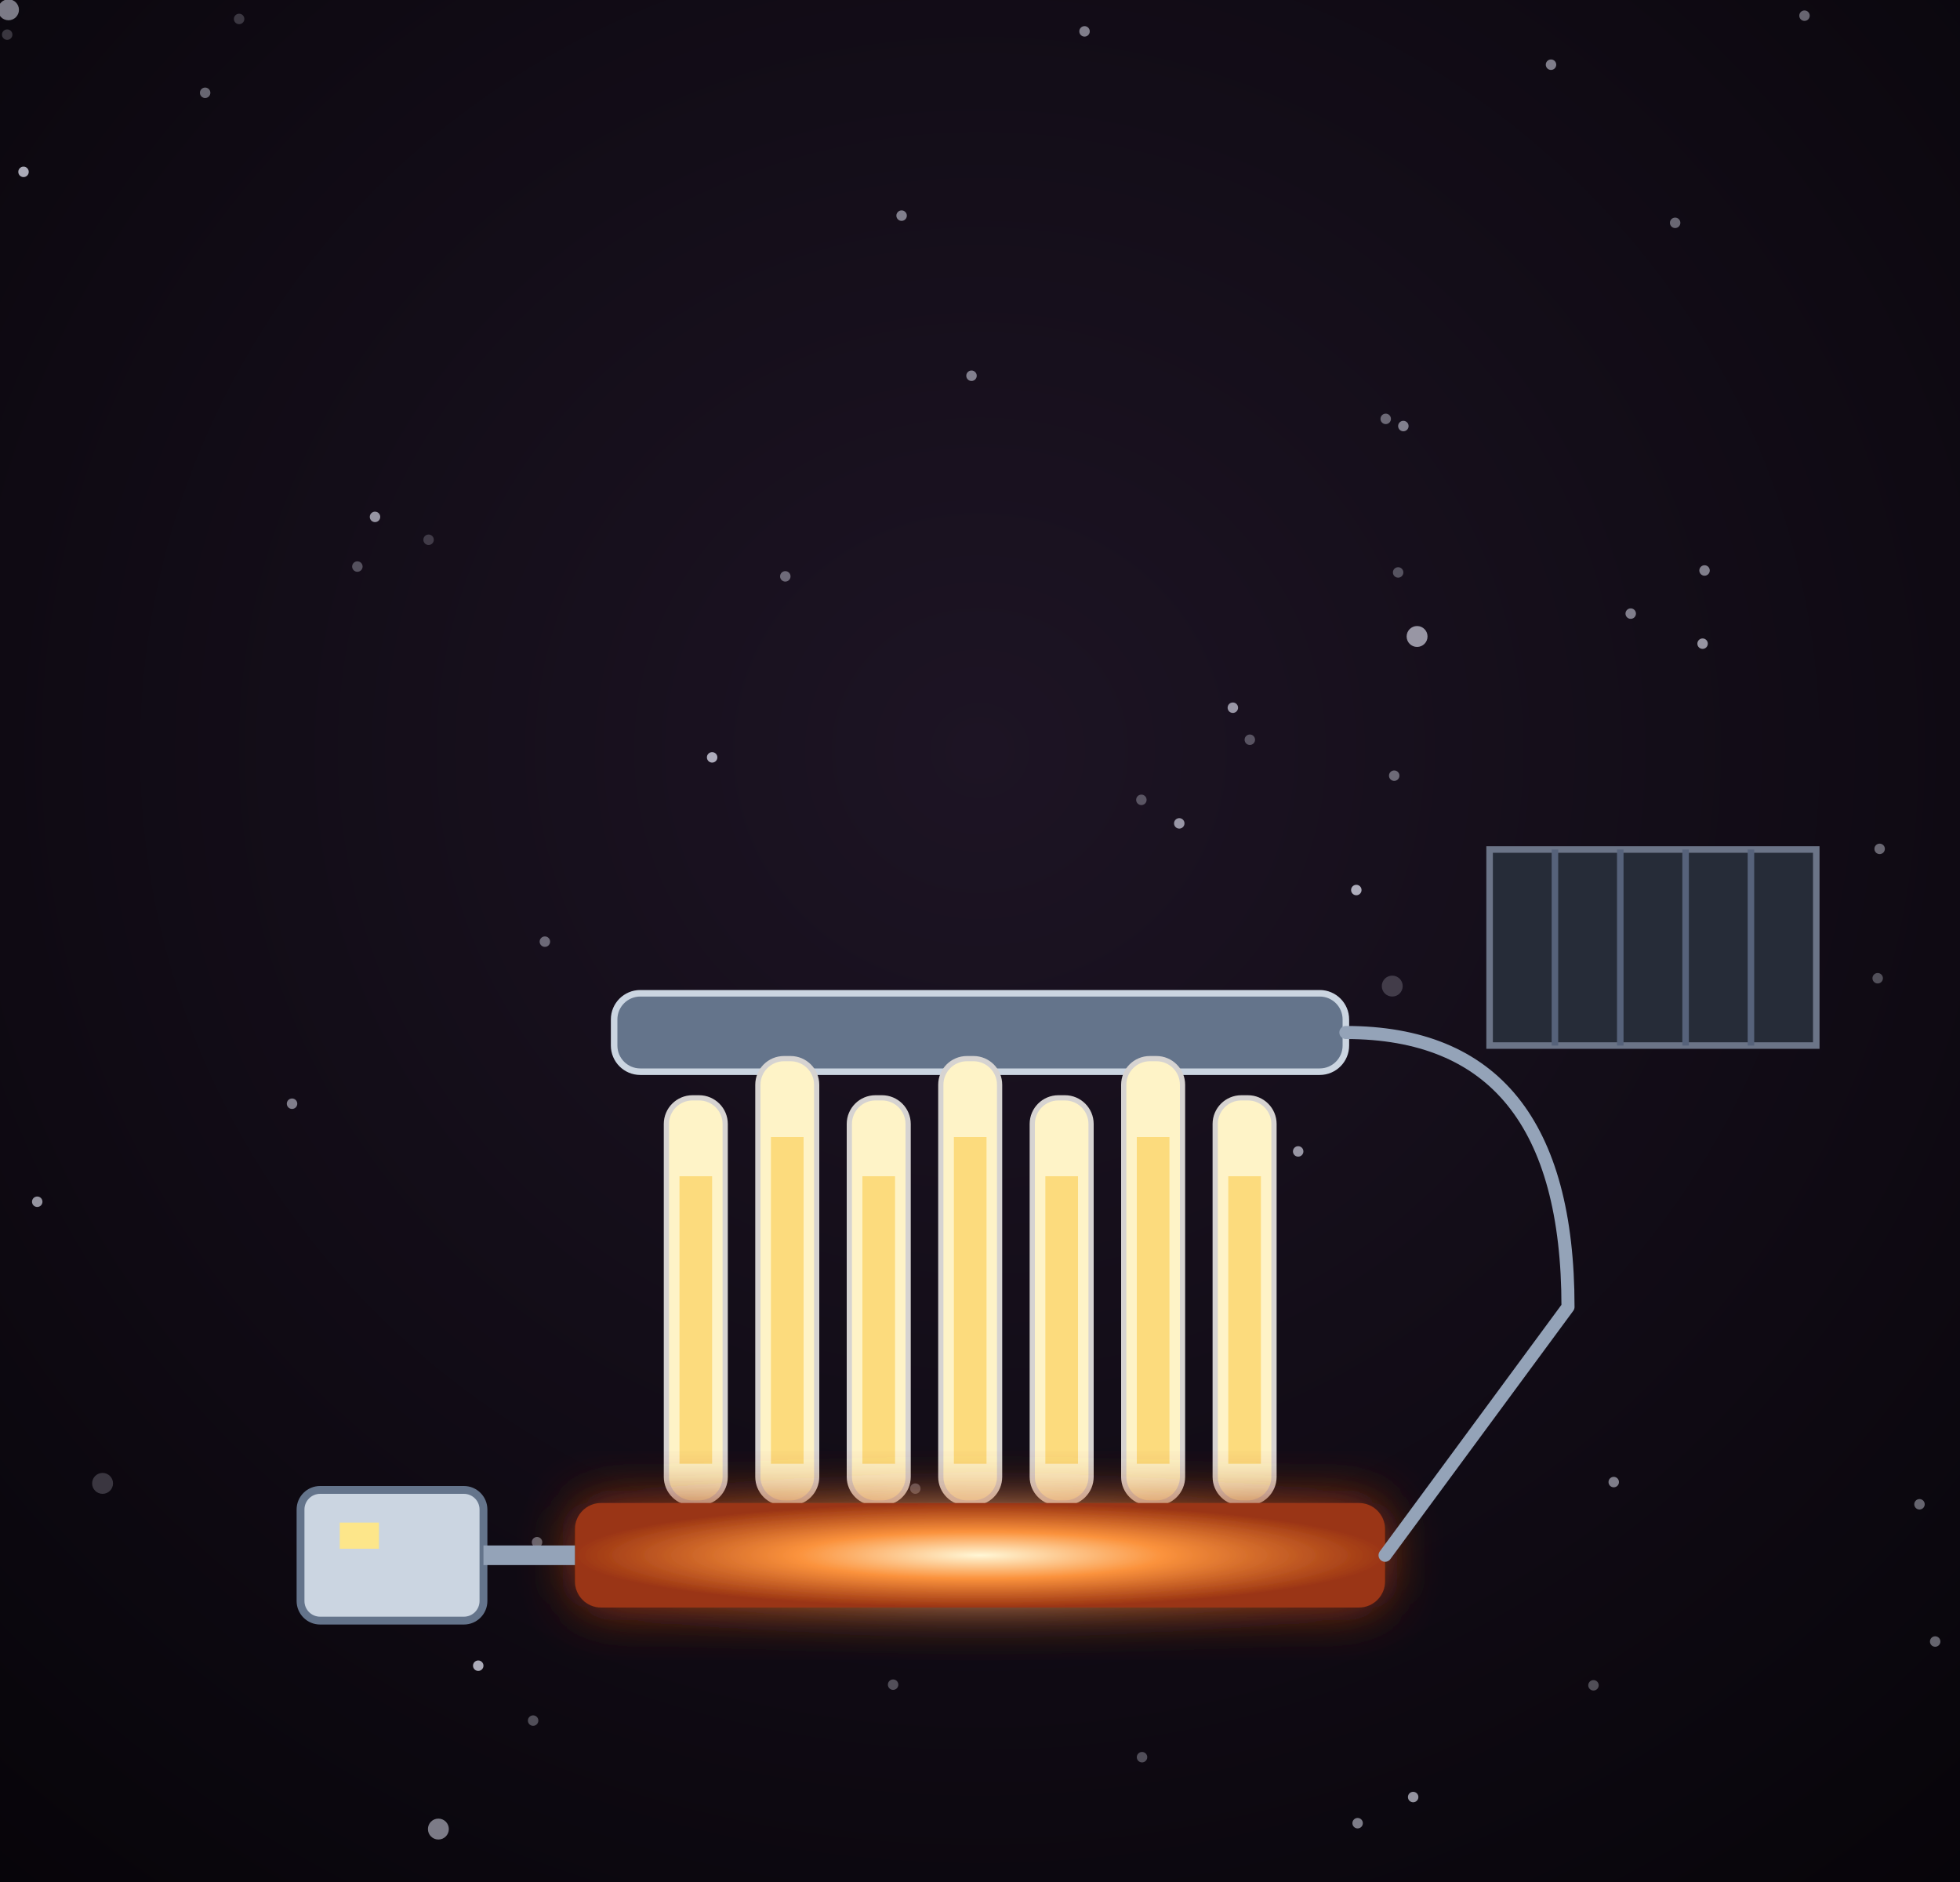
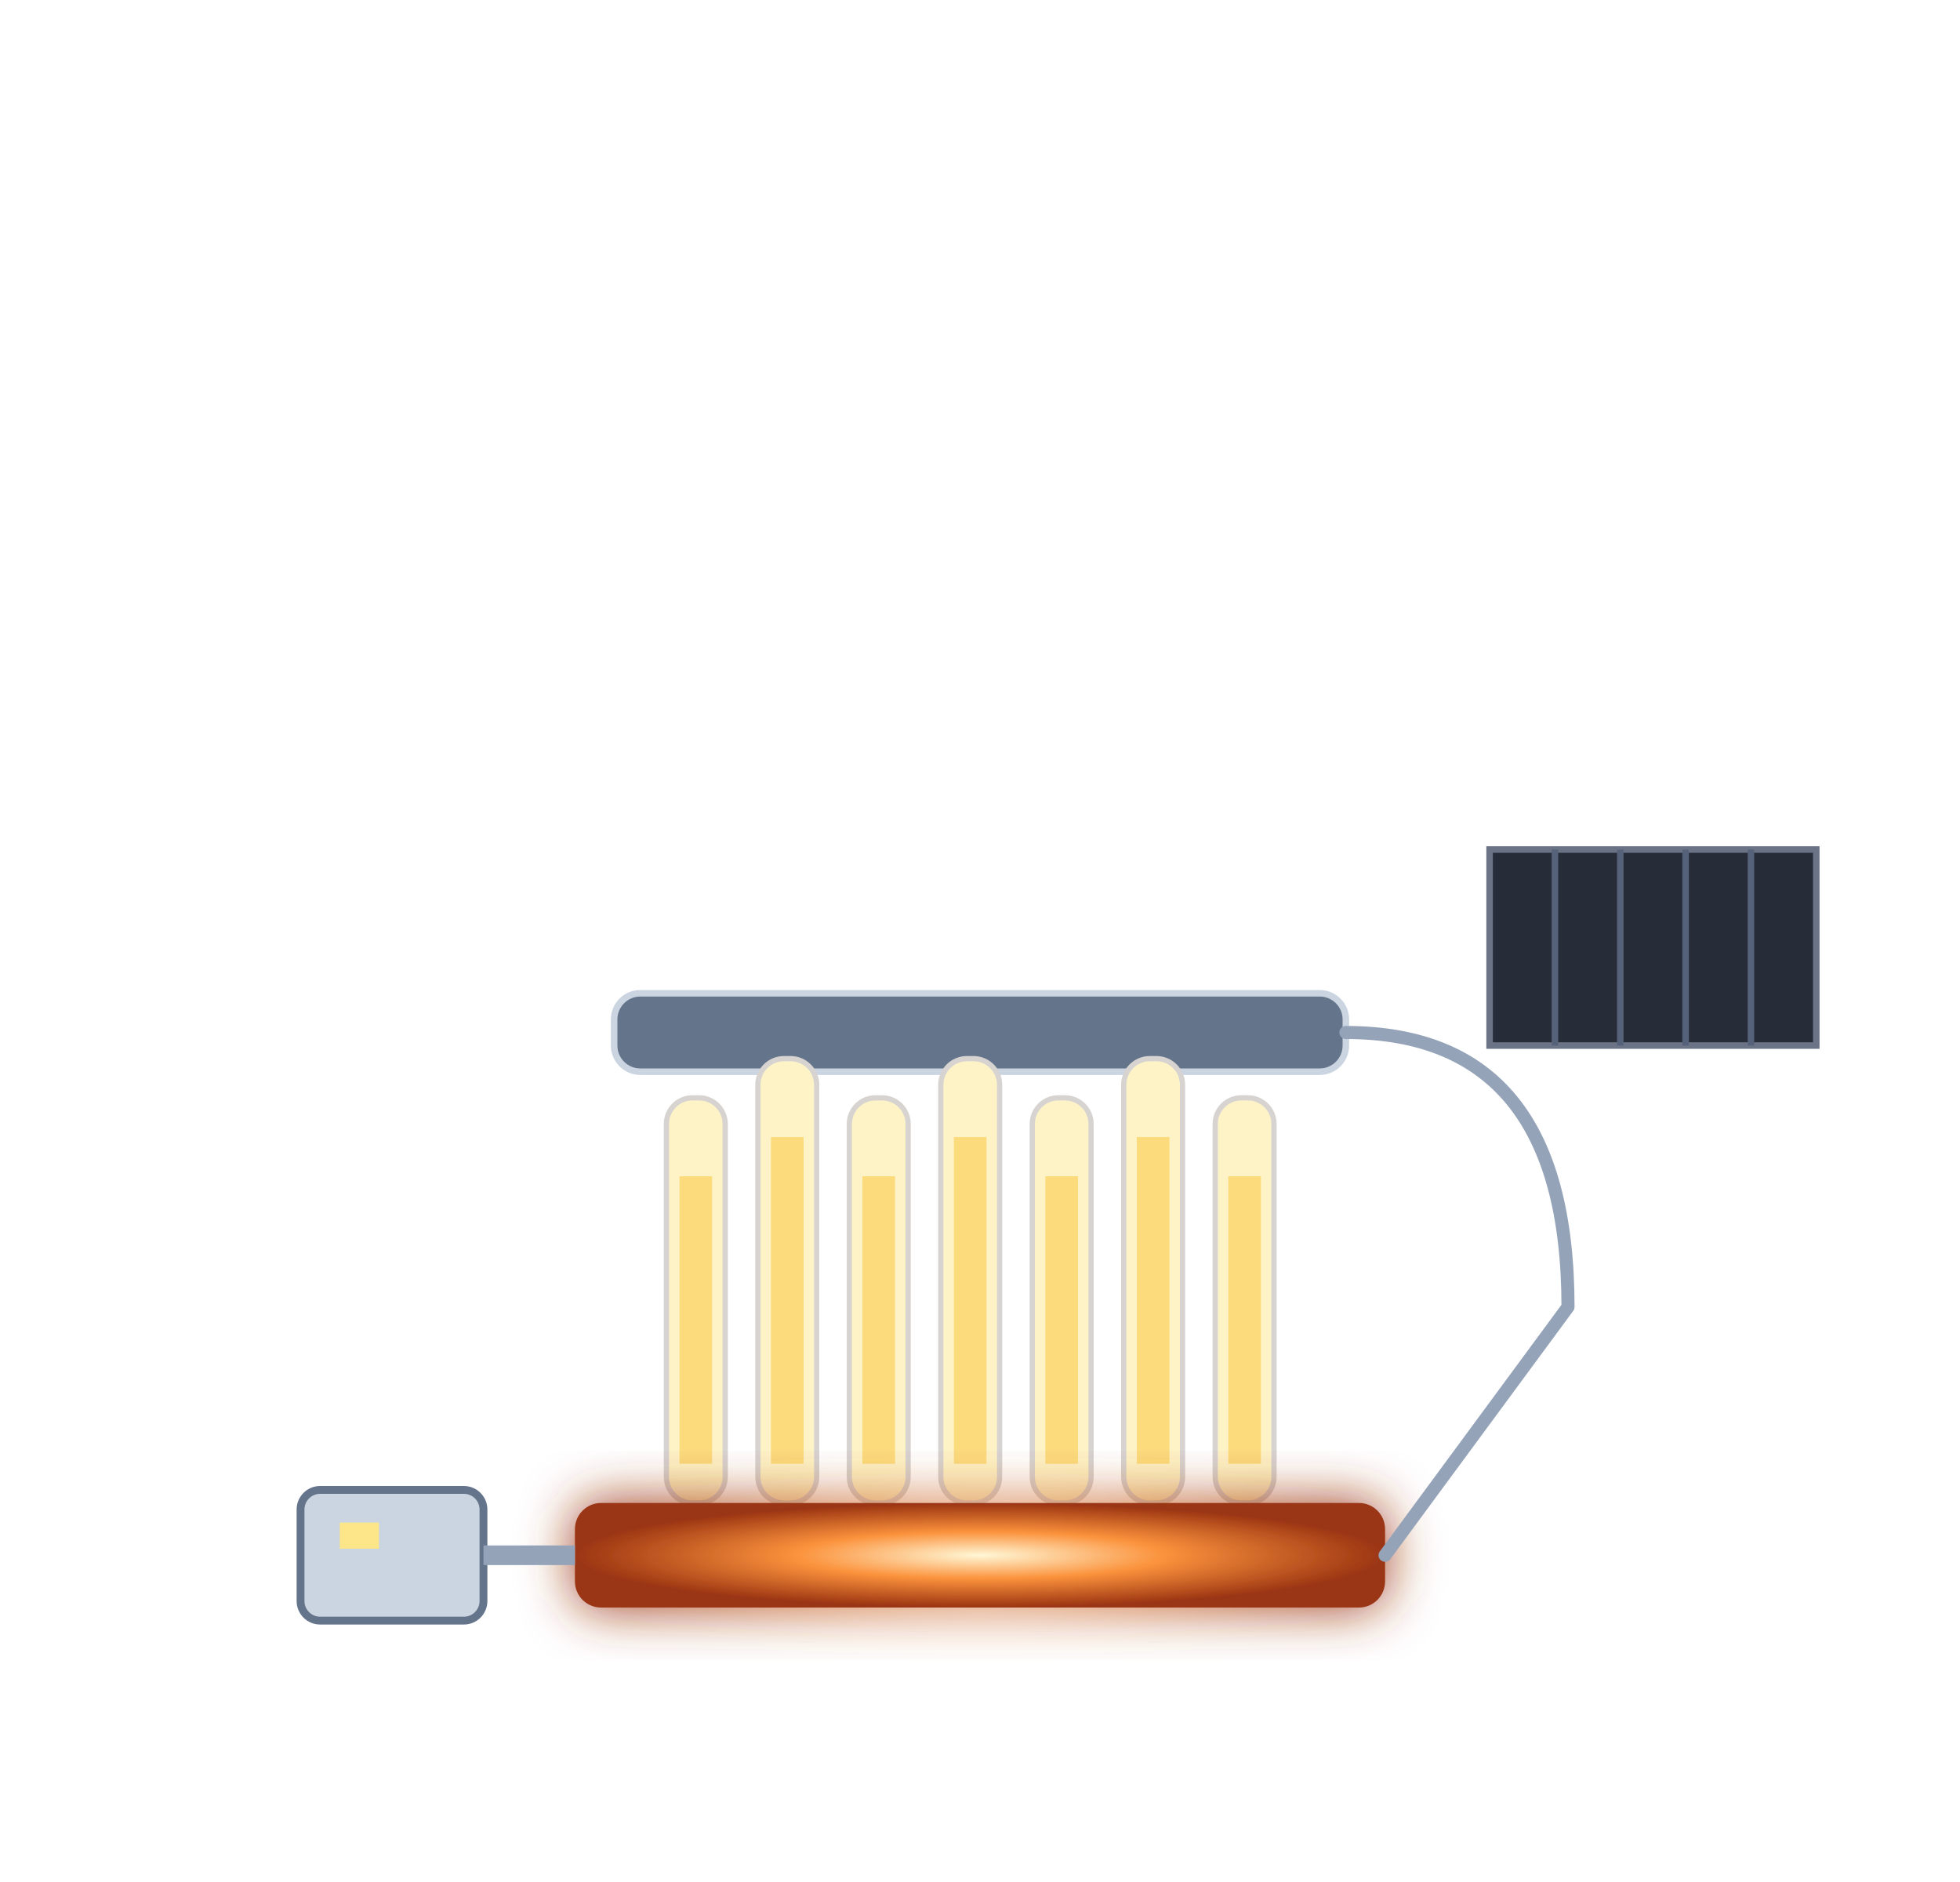
<svg xmlns="http://www.w3.org/2000/svg" viewBox="0 0 300 288" width="300" height="288">
  <defs>
    <filter id="glow" x="-50%" y="-50%" width="200%" height="200%">
      <feGaussianBlur stdDeviation="4" result="b" />
      <feMerge>
        <feMergeNode in="b" />
        <feMergeNode in="SourceGraphic" />
      </feMerge>
    </filter>
    <filter id="soft" x="-50%" y="-50%" width="200%" height="200%">
      <feGaussianBlur stdDeviation="9" />
    </filter>
    <radialGradient id="bg" cx="50%" cy="40%" r="85%">
      <stop offset="0%" stop-color="#1d1424" />
      <stop offset="100%" stop-color="#050307" />
    </radialGradient>
    <linearGradient id="am" x1="0" y1="0" x2="1" y2="0">
      <stop offset="0" stop-color="#4b5563" stop-opacity="1" />
      <stop offset="0.45" stop-color="#d1d5db" stop-opacity="1" />
      <stop offset="1" stop-color="#374151" stop-opacity="1" />
    </linearGradient>
    <radialGradient id="hp" cx="50%" cy="50%" r="50%">
      <stop offset="0" stop-color="#fff7d6" stop-opacity="1" />
      <stop offset="0.45" stop-color="#fb923c" stop-opacity="1" />
      <stop offset="1" stop-color="#9a3412" stop-opacity="1" />
    </radialGradient>
    <linearGradient id="shHull" x1="0" y1="0" x2="1" y2="0">
      <stop offset="0" stop-color="#e3e7ee" stop-opacity="1" />
      <stop offset="0.45" stop-color="#9aa3b2" stop-opacity="1" />
      <stop offset="1" stop-color="#3b424f" stop-opacity="1" />
    </linearGradient>
    <radialGradient id="shTank" cx="35%" cy="35%" r="70%">
      <stop offset="0" stop-color="#f4f6fa" stop-opacity="1" />
      <stop offset="0.55" stop-color="#a7b0be" stop-opacity="1" />
      <stop offset="1" stop-color="#4b5260" stop-opacity="1" />
    </radialGradient>
    <linearGradient id="shRad" x1="0" y1="0" x2="0" y2="1">
      <stop offset="0" stop-color="#3a4252" stop-opacity="1" />
      <stop offset="1" stop-color="#262c38" stop-opacity="1" />
    </linearGradient>
    <linearGradient id="shPv" x1="0" y1="0" x2="0" y2="1">
      <stop offset="0" stop-color="#1e3a8a" stop-opacity="1" />
      <stop offset="1" stop-color="#172554" stop-opacity="1" />
    </linearGradient>
  </defs>
-   <rect width="300" height="288" fill="url(#bg)" />
-   <circle cx="31.4" cy="14.2" r="0.8" fill="#eef0ff" opacity="0.4" />
-   <circle cx="216.3" cy="275" r="0.8" fill="#eef0ff" opacity="0.6" />
-   <circle cx="214.8" cy="65.2" r="0.8" fill="#eef0ff" opacity="0.5" />
-   <circle cx="212.1" cy="64.1" r="0.8" fill="#eef0ff" opacity="0.4" />
-   <circle cx="82.2" cy="236" r="0.8" fill="#eef0ff" opacity="0.4" />
-   <circle cx="54.7" cy="86.7" r="0.8" fill="#eef0ff" opacity="0.3" />
-   <circle cx="81.6" cy="263.3" r="0.8" fill="#eef0ff" opacity="0.3" />
-   <circle cx="3.6" cy="26.3" r="0.8" fill="#eef0ff" opacity="0.7" />
-   <circle cx="216.9" cy="97.4" r="1.6" fill="#eef0ff" opacity="0.6" />
-   <circle cx="140.1" cy="227.8" r="0.8" fill="#eef0ff" opacity="0.3" />
-   <circle cx="180.5" cy="126" r="0.8" fill="#eef0ff" opacity="0.6" />
-   <circle cx="1.3" cy="1.5" r="1.6" fill="#eef0ff" opacity="0.5" />
-   <circle cx="287.4" cy="149.7" r="0.8" fill="#eef0ff" opacity="0.3" />
-   <circle cx="213.1" cy="150.9" r="1.6" fill="#eef0ff" opacity="0.2" />
-   <circle cx="207.8" cy="279" r="0.8" fill="#eef0ff" opacity="0.5" />
-   <circle cx="123.6" cy="220.9" r="0.8" fill="#eef0ff" opacity="0.6" />
-   <circle cx="1.1" cy="5.3" r="0.8" fill="#eef0ff" opacity="0.2" />
-   <circle cx="136.7" cy="257.8" r="0.8" fill="#eef0ff" opacity="0.3" />
-   <circle cx="148.7" cy="57.5" r="0.8" fill="#eef0ff" opacity="0.5" />
-   <circle cx="44.7" cy="168.9" r="0.8" fill="#eef0ff" opacity="0.5" />
-   <circle cx="287.7" cy="129.9" r="0.8" fill="#eef0ff" opacity="0.4" />
-   <circle cx="262.7" cy="139.4" r="0.8" fill="#eef0ff" opacity="0.5" />
-   <circle cx="243.9" cy="257.9" r="0.8" fill="#eef0ff" opacity="0.3" />
-   <circle cx="260.9" cy="87.3" r="0.8" fill="#eef0ff" opacity="0.5" />
-   <circle cx="65.6" cy="82.6" r="0.8" fill="#eef0ff" opacity="0.2" />
-   <circle cx="198.7" cy="176.2" r="0.8" fill="#eef0ff" opacity="0.6" />
-   <circle cx="256.4" cy="34.1" r="0.8" fill="#eef0ff" opacity="0.4" />
-   <circle cx="57.4" cy="79.1" r="0.8" fill="#eef0ff" opacity="0.6" />
-   <circle cx="109" cy="115.9" r="0.8" fill="#eef0ff" opacity="0.7" />
-   <circle cx="174.1" cy="162.2" r="0.8" fill="#eef0ff" opacity="0.6" />
-   <circle cx="138" cy="33" r="0.8" fill="#eef0ff" opacity="0.5" />
-   <circle cx="174.8" cy="268.9" r="0.8" fill="#eef0ff" opacity="0.3" />
-   <circle cx="214" cy="87.6" r="0.8" fill="#eef0ff" opacity="0.3" />
-   <circle cx="207.6" cy="136.2" r="0.8" fill="#eef0ff" opacity="0.7" />
-   <circle cx="296.2" cy="251.2" r="0.8" fill="#eef0ff" opacity="0.4" />
-   <circle cx="276.2" cy="2.4" r="0.8" fill="#eef0ff" opacity="0.4" />
-   <circle cx="166" cy="4.8" r="0.8" fill="#eef0ff" opacity="0.5" />
-   <circle cx="73.2" cy="254.9" r="0.8" fill="#eef0ff" opacity="0.7" />
-   <circle cx="260.6" cy="98.5" r="0.8" fill="#eef0ff" opacity="0.6" />
-   <circle cx="213.4" cy="118.7" r="0.8" fill="#eef0ff" opacity="0.4" />
-   <circle cx="5.7" cy="183.9" r="0.8" fill="#eef0ff" opacity="0.6" />
-   <circle cx="67.1" cy="279.9" r="1.6" fill="#eef0ff" opacity="0.5" />
-   <circle cx="249.6" cy="93.9" r="0.8" fill="#eef0ff" opacity="0.5" />
-   <circle cx="293.8" cy="230.2" r="0.8" fill="#eef0ff" opacity="0.4" />
-   <circle cx="196" cy="162.7" r="1.6" fill="#eef0ff" opacity="0.6" />
-   <circle cx="174.7" cy="122.4" r="0.8" fill="#eef0ff" opacity="0.3" />
-   <circle cx="237.4" cy="9.9" r="0.8" fill="#eef0ff" opacity="0.5" />
-   <circle cx="247" cy="226.8" r="0.8" fill="#eef0ff" opacity="0.5" />
-   <circle cx="188.7" cy="108.3" r="0.8" fill="#eef0ff" opacity="0.6" />
-   <circle cx="36.6" cy="2.9" r="0.8" fill="#eef0ff" opacity="0.2" />
-   <circle cx="120.2" cy="88.2" r="0.8" fill="#eef0ff" opacity="0.4" />
-   <circle cx="191.6" cy="243.5" r="0.8" fill="#eef0ff" opacity="0.6" />
-   <circle cx="191.3" cy="113.2" r="0.8" fill="#eef0ff" opacity="0.3" />
-   <circle cx="15.7" cy="227" r="1.6" fill="#eef0ff" opacity="0.2" />
-   <circle cx="83.4" cy="144.1" r="0.8" fill="#eef0ff" opacity="0.4" />
  <rect x="94" y="152" width="112" height="12" rx="4" fill="#64748b" stroke="#cbd5e1" stroke-width="1" />
  <rect x="102" y="168" width="9" height="62" rx="4" fill="#fef3c7" stroke="#d6d3d1" stroke-width="0.8" />
  <rect x="104" y="180" width="5" height="44" fill="#fbbf24" opacity="0.45" />
  <rect x="116" y="162" width="9" height="68" rx="4" fill="#fef3c7" stroke="#d6d3d1" stroke-width="0.8" />
  <rect x="118" y="174" width="5" height="50" fill="#fbbf24" opacity="0.45" />
  <rect x="130" y="168" width="9" height="62" rx="4" fill="#fef3c7" stroke="#d6d3d1" stroke-width="0.8" />
  <rect x="132" y="180" width="5" height="44" fill="#fbbf24" opacity="0.45" />
  <rect x="144" y="162" width="9" height="68" rx="4" fill="#fef3c7" stroke="#d6d3d1" stroke-width="0.8" />
  <rect x="146" y="174" width="5" height="50" fill="#fbbf24" opacity="0.45" />
  <rect x="158" y="168" width="9" height="62" rx="4" fill="#fef3c7" stroke="#d6d3d1" stroke-width="0.8" />
  <rect x="160" y="180" width="5" height="44" fill="#fbbf24" opacity="0.45" />
  <rect x="172" y="162" width="9" height="68" rx="4" fill="#fef3c7" stroke="#d6d3d1" stroke-width="0.8" />
  <rect x="174" y="174" width="5" height="50" fill="#fbbf24" opacity="0.45" />
  <rect x="186" y="168" width="9" height="62" rx="4" fill="#fef3c7" stroke="#d6d3d1" stroke-width="0.8" />
  <rect x="188" y="180" width="5" height="44" fill="#fbbf24" opacity="0.45" />
  <rect x="88" y="230" width="124" height="16" rx="4" fill="url(#hp)" filter="url(#glow)" />
  <path d="M206,158 Q240,158 240,200 L212,238" stroke="#94a3b8" stroke-width="2" fill="none" stroke-linejoin="round" stroke-linecap="round" />
  <rect x="228" y="130" width="50" height="30" fill="#262c38" stroke="#6b7487" stroke-width="1" />
  <line x1="238" y1="130" x2="238" y2="160" stroke="#56627a" stroke-width="1" />
  <line x1="248" y1="130" x2="248" y2="160" stroke="#56627a" stroke-width="1" />
  <line x1="258" y1="130" x2="258" y2="160" stroke="#56627a" stroke-width="1" />
  <line x1="268" y1="130" x2="268" y2="160" stroke="#56627a" stroke-width="1" />
  <rect x="46" y="228" width="28" height="20" rx="3" fill="#cbd5e1" stroke="#64748b" stroke-width="1.2" />
  <rect x="52" y="233" width="6" height="4" fill="#fde68a" />
  <line x1="74" y1="238" x2="88" y2="238" stroke="#94a3b8" stroke-width="3" />
</svg>
